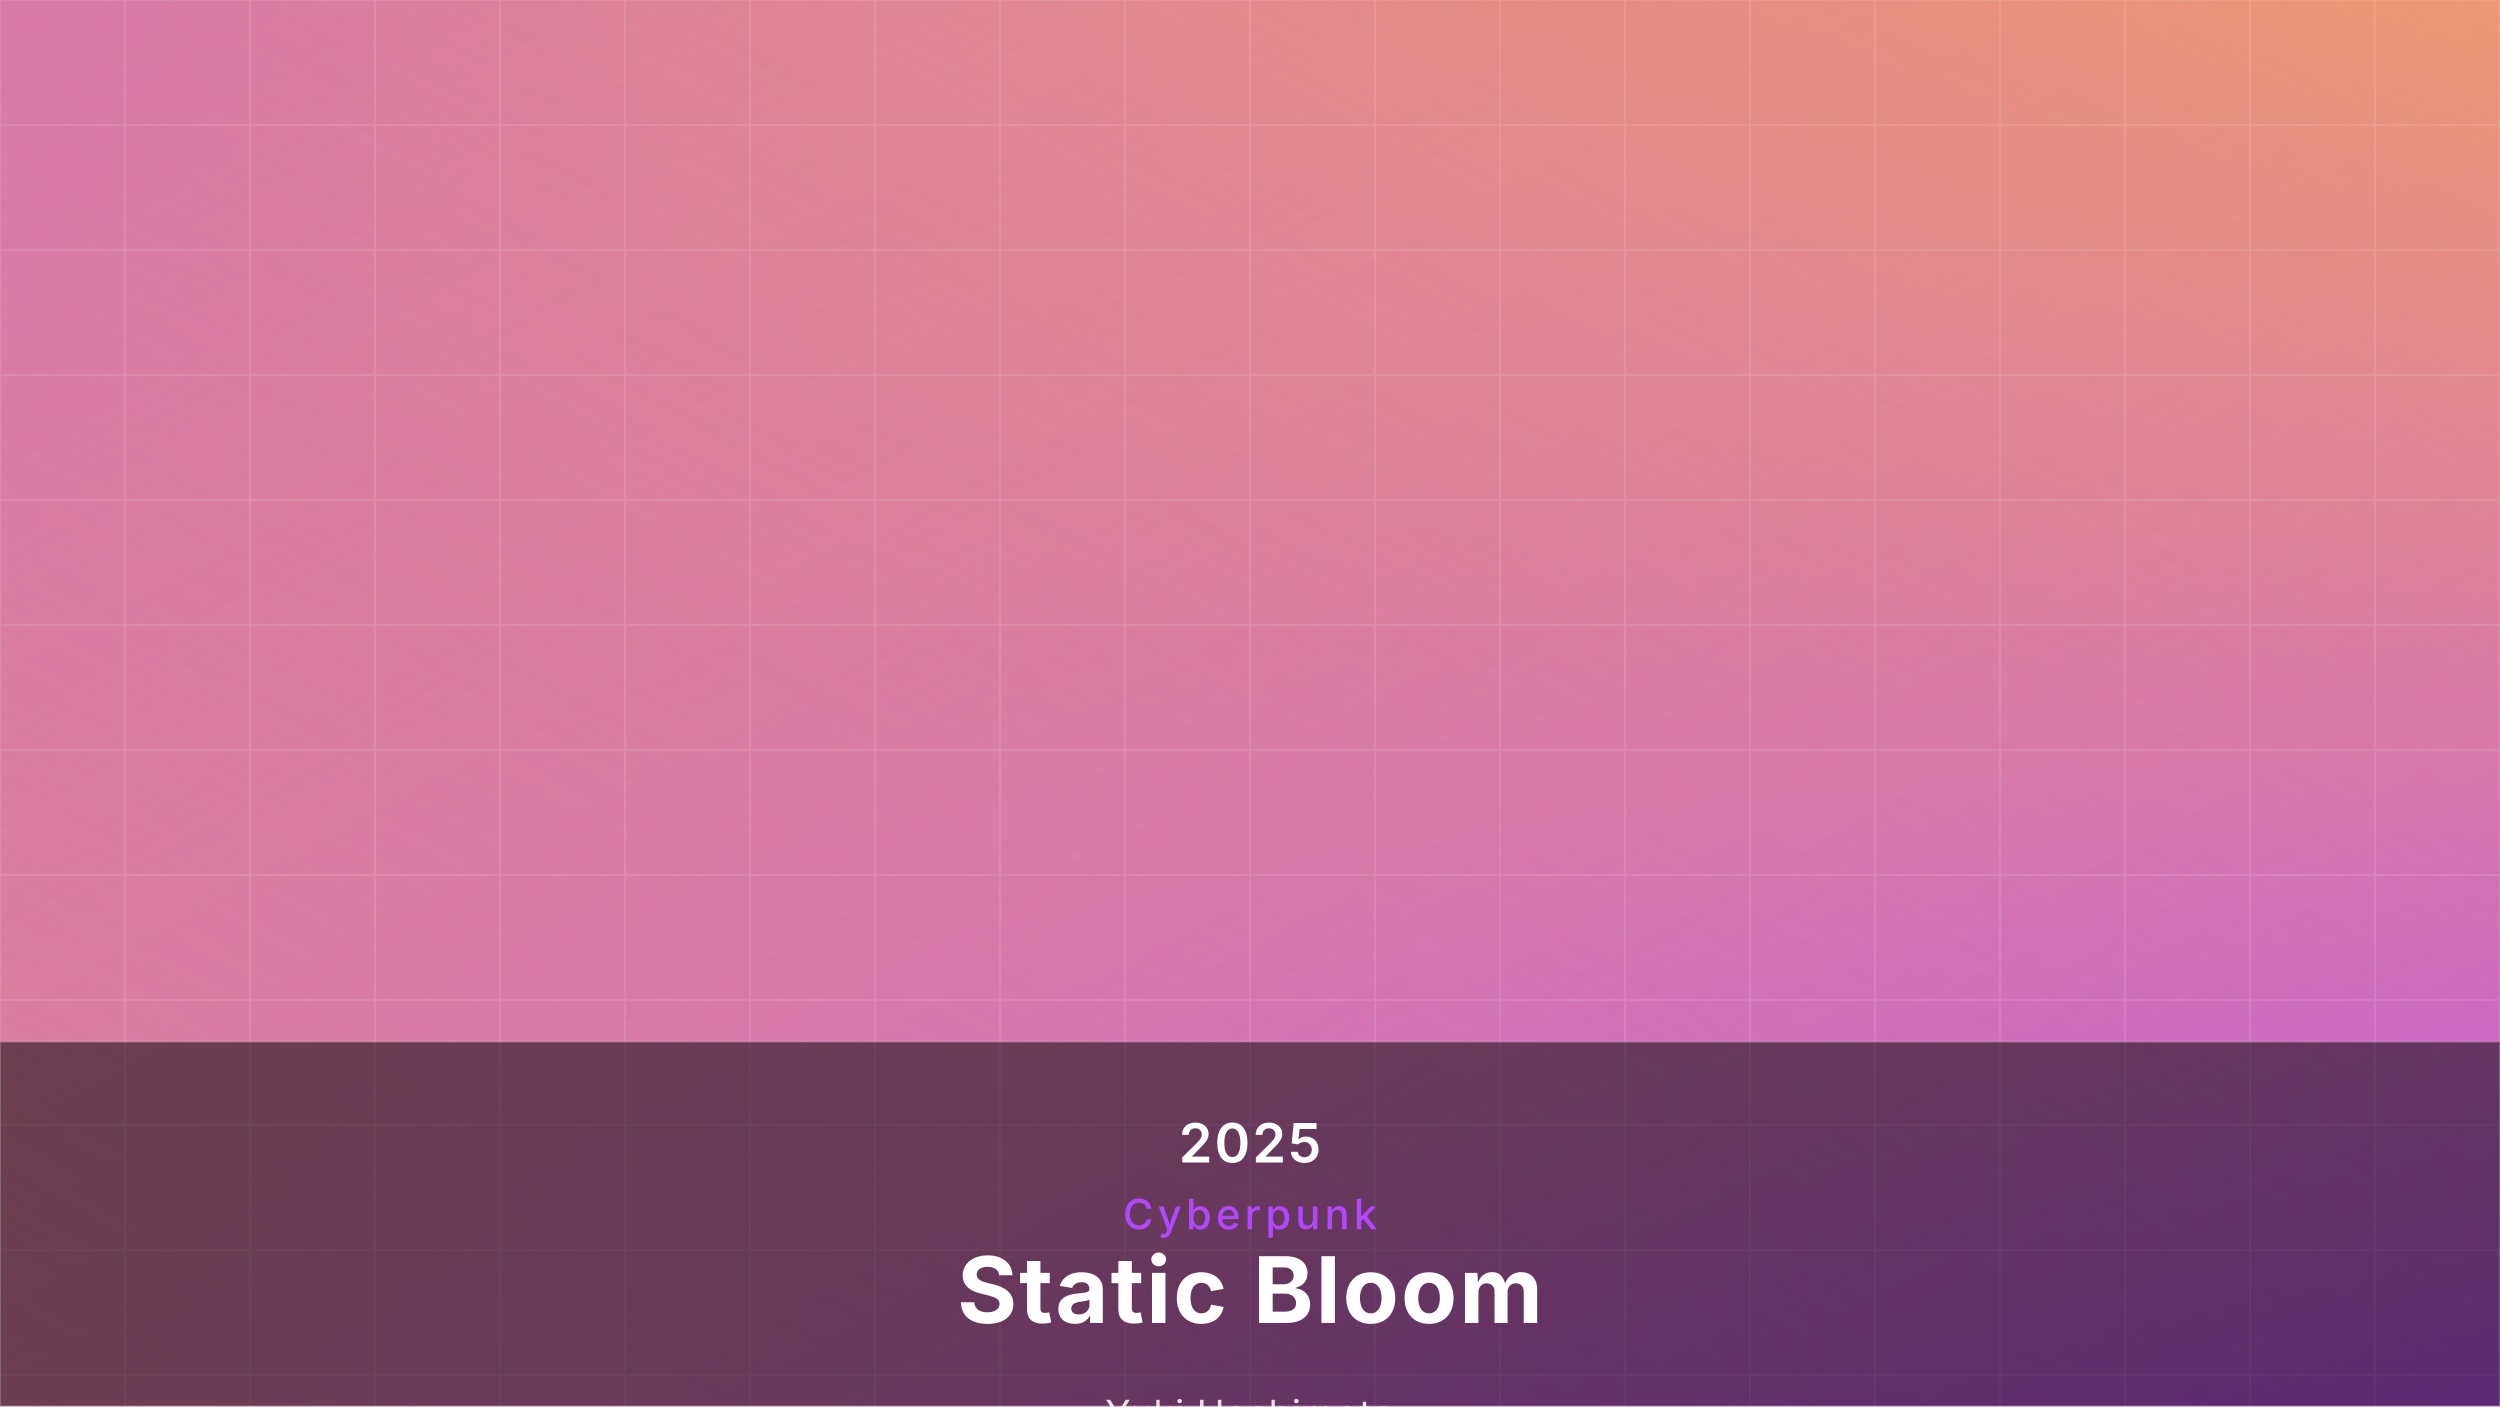
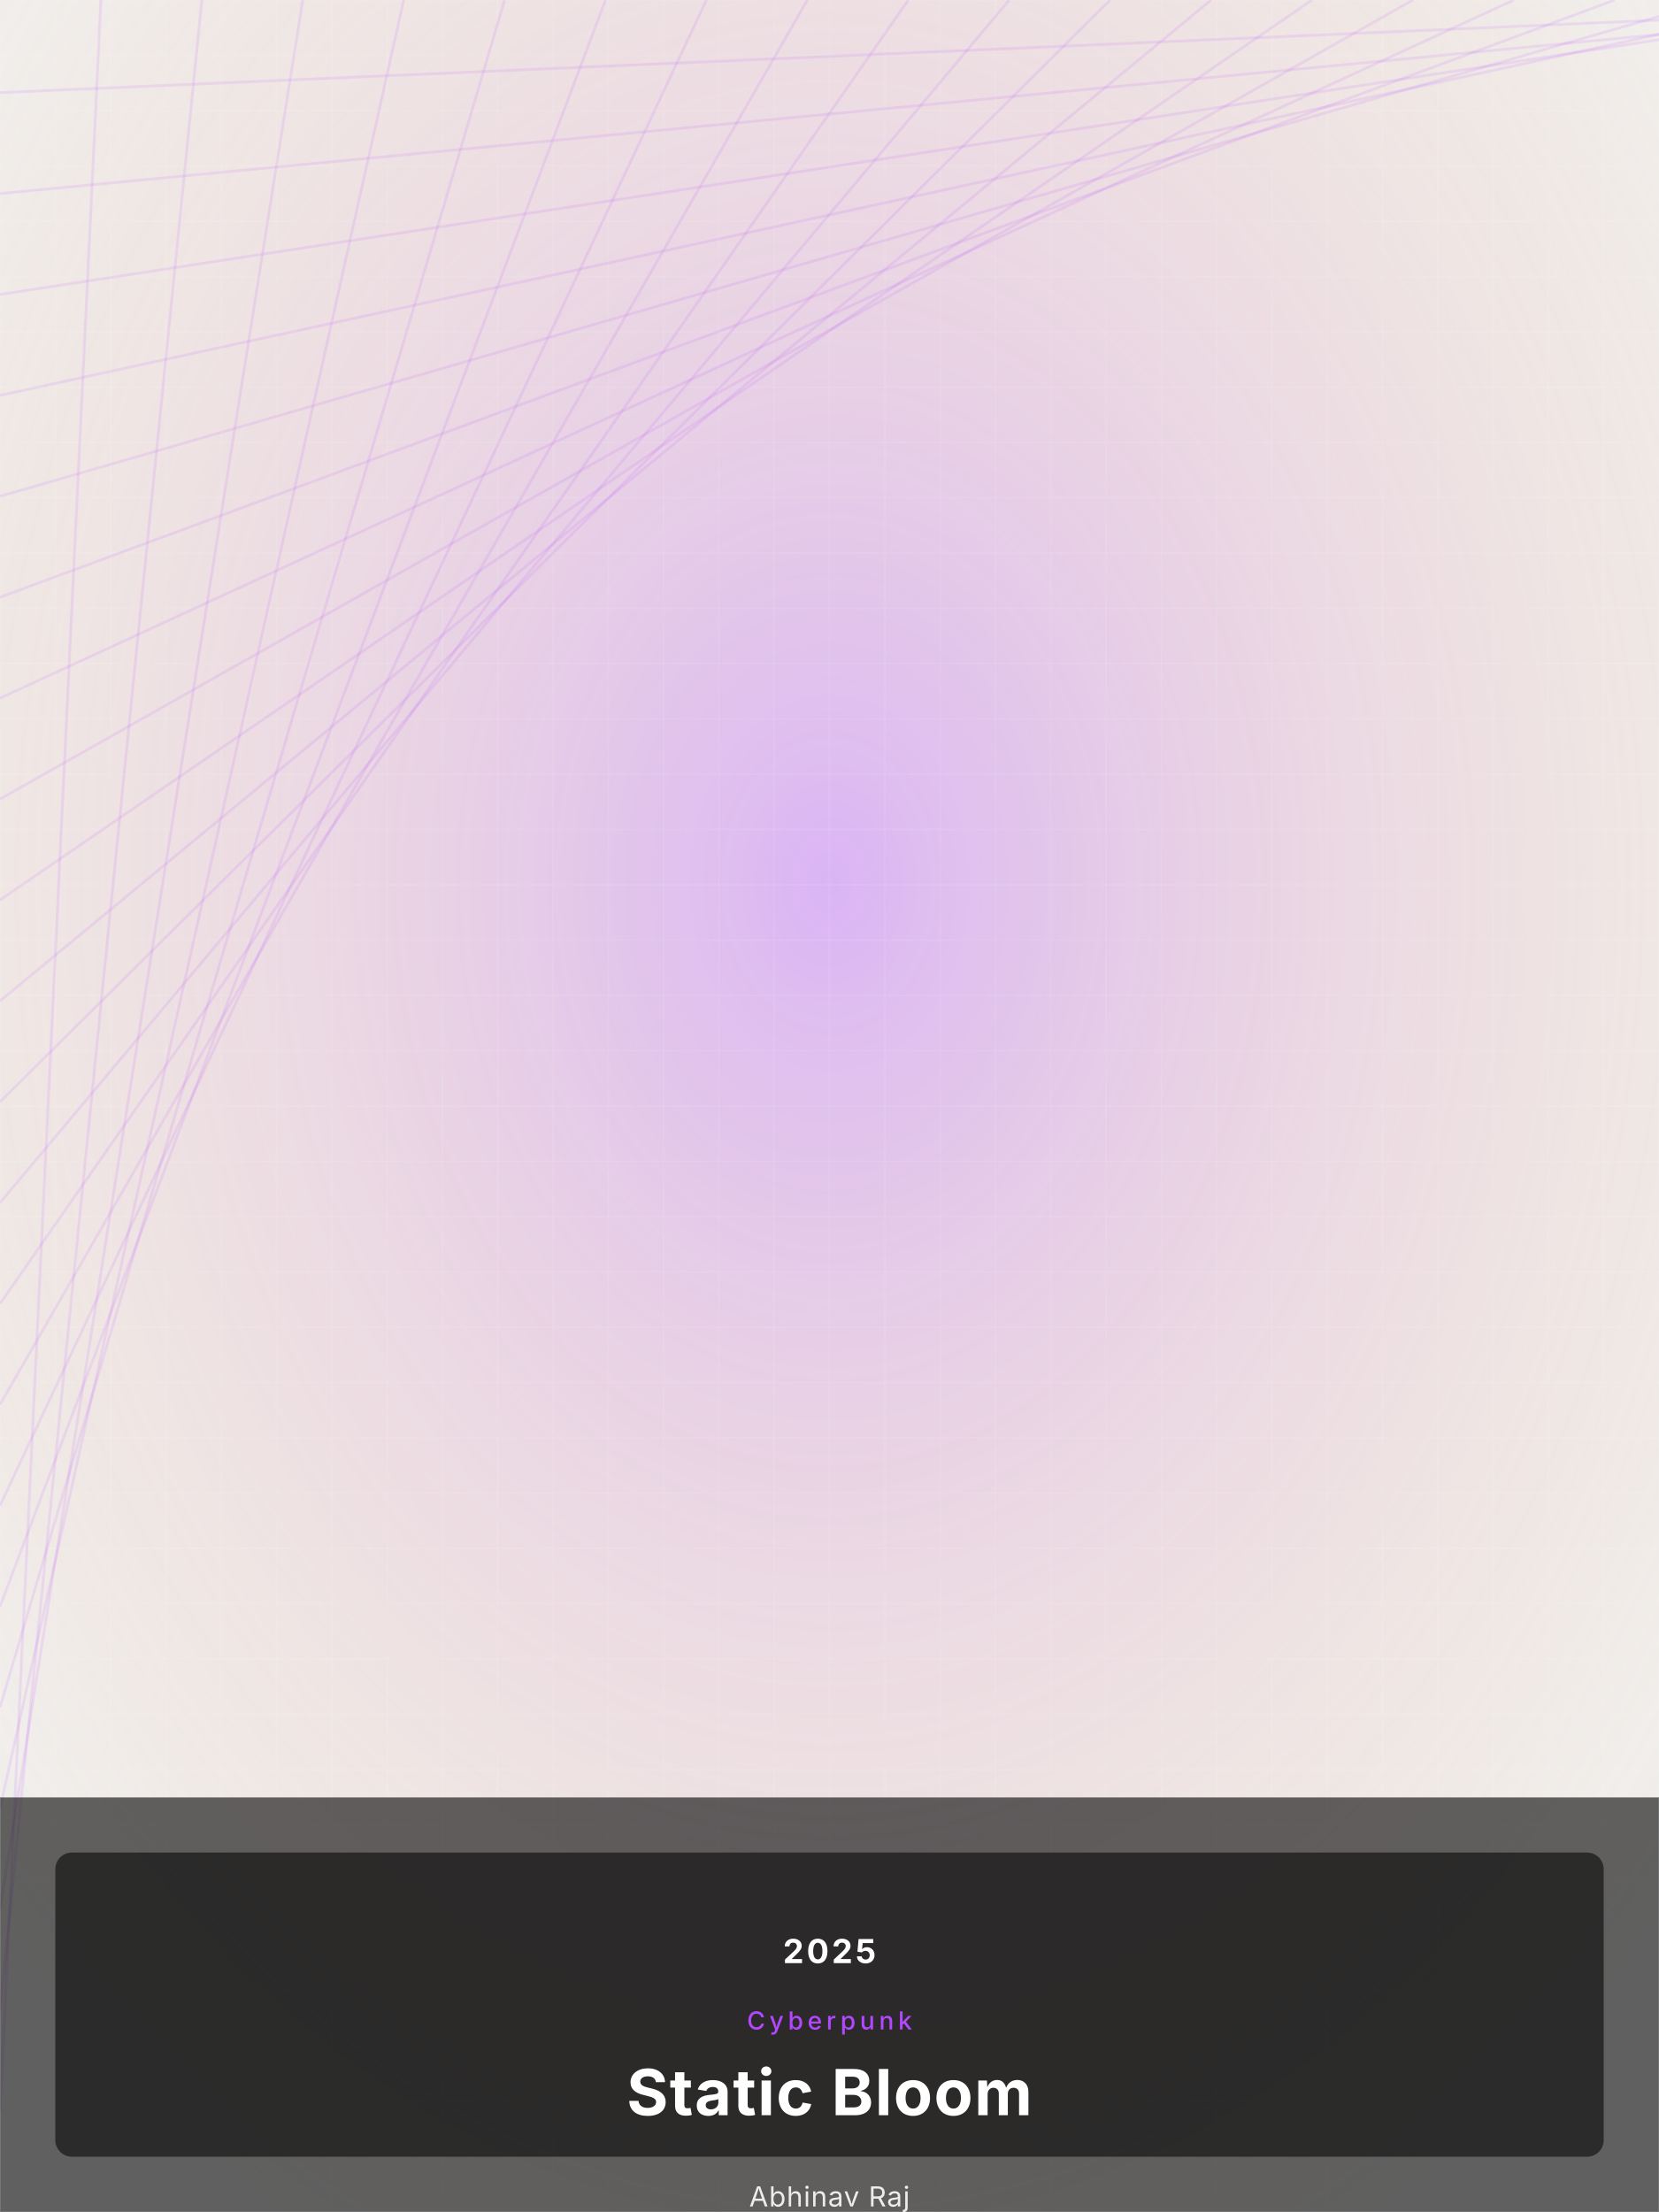
- <svg xmlns="http://www.w3.org/2000/svg" width="1200" height="675" viewBox="0 0 1200 675">
+ <svg xmlns="http://www.w3.org/2000/svg" width="1200" height="1600" viewBox="0 0 1200 1600">
  <defs>
-     <linearGradient id="bg" x1="0" y1="0" x2="1" y2="1">
-       <stop offset="0" stop-color="#ffb347" />
-       <stop offset="1" stop-color="#b347ff" />
-     </linearGradient>
-     <linearGradient id="glow1" x1="0" y1="0" x2="1" y2="1">
-       <stop offset="0" stop-color="#b347ff" stop-opacity="0.55" />
+     <radialGradient id="radial" cx="50%" cy="40%" r="70%">
+       <stop offset="0" stop-color="#b347ff" stop-opacity="0.35" />
      <stop offset="1" stop-color="#ffb347" stop-opacity="0" />
-     </linearGradient>
-     <linearGradient id="glow2" x1="1" y1="0" x2="0" y2="1">
-       <stop offset="0" stop-color="#ffb347" stop-opacity="0.5" />
-       <stop offset="1" stop-color="#b347ff" stop-opacity="0" />
-     </linearGradient>
+     </radialGradient>
+     <filter id="blur" x="-30%" y="-30%" width="160%" height="160%">
+       <feGaussianBlur stdDeviation="18" />
+     </filter>
+     <filter id="blur2" x="-30%" y="-30%" width="160%" height="160%">
+       <feGaussianBlur stdDeviation="6" />
+     </filter>
    <clipPath id="clip">
-       <rect x="0" y="0" width="1200" height="675" />
+       <rect x="0" y="0" width="1200" height="1600" />
    </clipPath>
  </defs>
-   <rect width="1200" height="675" fill="url(#bg)" />
-   <rect width="1200" height="675" fill="url(#glow1)" />
-   <rect width="1200" height="675" fill="url(#glow2)" />
-   <g opacity="0.10">
-     <line x1="0" y1="0" x2="0" y2="675" stroke="white" stroke-width="1" />
-     <line x1="60" y1="0" x2="60" y2="675" stroke="white" stroke-width="1" />
-     <line x1="120" y1="0" x2="120" y2="675" stroke="white" stroke-width="1" />
-     <line x1="180" y1="0" x2="180" y2="675" stroke="white" stroke-width="1" />
-     <line x1="240" y1="0" x2="240" y2="675" stroke="white" stroke-width="1" />
-     <line x1="300" y1="0" x2="300" y2="675" stroke="white" stroke-width="1" />
-     <line x1="360" y1="0" x2="360" y2="675" stroke="white" stroke-width="1" />
-     <line x1="420" y1="0" x2="420" y2="675" stroke="white" stroke-width="1" />
-     <line x1="480" y1="0" x2="480" y2="675" stroke="white" stroke-width="1" />
-     <line x1="540" y1="0" x2="540" y2="675" stroke="white" stroke-width="1" />
-     <line x1="600" y1="0" x2="600" y2="675" stroke="white" stroke-width="1" />
-     <line x1="660" y1="0" x2="660" y2="675" stroke="white" stroke-width="1" />
-     <line x1="720" y1="0" x2="720" y2="675" stroke="white" stroke-width="1" />
-     <line x1="780" y1="0" x2="780" y2="675" stroke="white" stroke-width="1" />
-     <line x1="840" y1="0" x2="840" y2="675" stroke="white" stroke-width="1" />
-     <line x1="900" y1="0" x2="900" y2="675" stroke="white" stroke-width="1" />
-     <line x1="960" y1="0" x2="960" y2="675" stroke="white" stroke-width="1" />
-     <line x1="1020" y1="0" x2="1020" y2="675" stroke="white" stroke-width="1" />
-     <line x1="1080" y1="0" x2="1080" y2="675" stroke="white" stroke-width="1" />
-     <line x1="1140" y1="0" x2="1140" y2="675" stroke="white" stroke-width="1" />
-     <line x1="1200" y1="0" x2="1200" y2="675" stroke="white" stroke-width="1" />
-     <line x1="0" y1="0" x2="1200" y2="0" stroke="white" stroke-width="1" />
-     <line x1="0" y1="60" x2="1200" y2="60" stroke="white" stroke-width="1" />
-     <line x1="0" y1="120" x2="1200" y2="120" stroke="white" stroke-width="1" />
-     <line x1="0" y1="180" x2="1200" y2="180" stroke="white" stroke-width="1" />
-     <line x1="0" y1="240" x2="1200" y2="240" stroke="white" stroke-width="1" />
-     <line x1="0" y1="300" x2="1200" y2="300" stroke="white" stroke-width="1" />
-     <line x1="0" y1="360" x2="1200" y2="360" stroke="white" stroke-width="1" />
-     <line x1="0" y1="420" x2="1200" y2="420" stroke="white" stroke-width="1" />
-     <line x1="0" y1="480" x2="1200" y2="480" stroke="white" stroke-width="1" />
-     <line x1="0" y1="540" x2="1200" y2="540" stroke="white" stroke-width="1" />
-     <line x1="0" y1="600" x2="1200" y2="600" stroke="white" stroke-width="1" />
-     <line x1="0" y1="660" x2="1200" y2="660" stroke="white" stroke-width="1" />
+   <rect width="1200" height="1600" fill="url(#bg)" />
+   <rect width="1200" height="1600" fill="url(#radial)" />
+   <rect width="1200" height="1600" fill="url(#glow1)" filter="url(#blur)" opacity="0.55" />
+   <rect width="1200" height="1600" fill="url(#glow2)" filter="url(#blur)" opacity="0.45" />
+   <g>
+     <line x1="0" y1="0" x2="0" y2="1600" stroke="white" stroke-width="1" opacity="0.08" />
+     <line x1="40" y1="0" x2="40" y2="1600" stroke="white" stroke-width="1" opacity="0.08" />
+     <line x1="80" y1="0" x2="80" y2="1600" stroke="white" stroke-width="1" opacity="0.08" />
+     <line x1="120" y1="0" x2="120" y2="1600" stroke="white" stroke-width="1" opacity="0.08" />
+     <line x1="160" y1="0" x2="160" y2="1600" stroke="white" stroke-width="1" opacity="0.08" />
+     <line x1="200" y1="0" x2="200" y2="1600" stroke="white" stroke-width="1" opacity="0.08" />
+     <line x1="240" y1="0" x2="240" y2="1600" stroke="white" stroke-width="1" opacity="0.08" />
+     <line x1="280" y1="0" x2="280" y2="1600" stroke="white" stroke-width="1" opacity="0.08" />
+     <line x1="320" y1="0" x2="320" y2="1600" stroke="white" stroke-width="1" opacity="0.08" />
+     <line x1="360" y1="0" x2="360" y2="1600" stroke="white" stroke-width="1" opacity="0.08" />
+     <line x1="400" y1="0" x2="400" y2="1600" stroke="white" stroke-width="1" opacity="0.08" />
+     <line x1="440" y1="0" x2="440" y2="1600" stroke="white" stroke-width="1" opacity="0.08" />
+     <line x1="480" y1="0" x2="480" y2="1600" stroke="white" stroke-width="1" opacity="0.08" />
+     <line x1="520" y1="0" x2="520" y2="1600" stroke="white" stroke-width="1" opacity="0.08" />
+     <line x1="560" y1="0" x2="560" y2="1600" stroke="white" stroke-width="1" opacity="0.08" />
+     <line x1="600" y1="0" x2="600" y2="1600" stroke="white" stroke-width="1" opacity="0.08" />
+     <line x1="640" y1="0" x2="640" y2="1600" stroke="white" stroke-width="1" opacity="0.08" />
+     <line x1="680" y1="0" x2="680" y2="1600" stroke="white" stroke-width="1" opacity="0.08" />
+     <line x1="720" y1="0" x2="720" y2="1600" stroke="white" stroke-width="1" opacity="0.08" />
+     <line x1="760" y1="0" x2="760" y2="1600" stroke="white" stroke-width="1" opacity="0.08" />
+     <line x1="800" y1="0" x2="800" y2="1600" stroke="white" stroke-width="1" opacity="0.08" />
+     <line x1="840" y1="0" x2="840" y2="1600" stroke="white" stroke-width="1" opacity="0.08" />
+     <line x1="880" y1="0" x2="880" y2="1600" stroke="white" stroke-width="1" opacity="0.08" />
+     <line x1="920" y1="0" x2="920" y2="1600" stroke="white" stroke-width="1" opacity="0.08" />
+     <line x1="960" y1="0" x2="960" y2="1600" stroke="white" stroke-width="1" opacity="0.08" />
+     <line x1="1000" y1="0" x2="1000" y2="1600" stroke="white" stroke-width="1" opacity="0.08" />
+     <line x1="1040" y1="0" x2="1040" y2="1600" stroke="white" stroke-width="1" opacity="0.08" />
+     <line x1="1080" y1="0" x2="1080" y2="1600" stroke="white" stroke-width="1" opacity="0.08" />
+     <line x1="1120" y1="0" x2="1120" y2="1600" stroke="white" stroke-width="1" opacity="0.08" />
+     <line x1="1160" y1="0" x2="1160" y2="1600" stroke="white" stroke-width="1" opacity="0.08" />
+     <line x1="1200" y1="0" x2="1200" y2="1600" stroke="white" stroke-width="1" opacity="0.08" />
+     <line x1="0" y1="0" x2="1200" y2="0" stroke="white" stroke-width="1" opacity="0.08" />
+     <line x1="0" y1="40" x2="1200" y2="40" stroke="white" stroke-width="1" opacity="0.08" />
+     <line x1="0" y1="80" x2="1200" y2="80" stroke="white" stroke-width="1" opacity="0.08" />
+     <line x1="0" y1="120" x2="1200" y2="120" stroke="white" stroke-width="1" opacity="0.08" />
+     <line x1="0" y1="160" x2="1200" y2="160" stroke="white" stroke-width="1" opacity="0.08" />
+     <line x1="0" y1="200" x2="1200" y2="200" stroke="white" stroke-width="1" opacity="0.08" />
+     <line x1="0" y1="240" x2="1200" y2="240" stroke="white" stroke-width="1" opacity="0.08" />
+     <line x1="0" y1="280" x2="1200" y2="280" stroke="white" stroke-width="1" opacity="0.08" />
+     <line x1="0" y1="320" x2="1200" y2="320" stroke="white" stroke-width="1" opacity="0.08" />
+     <line x1="0" y1="360" x2="1200" y2="360" stroke="white" stroke-width="1" opacity="0.08" />
+     <line x1="0" y1="400" x2="1200" y2="400" stroke="white" stroke-width="1" opacity="0.08" />
+     <line x1="0" y1="440" x2="1200" y2="440" stroke="white" stroke-width="1" opacity="0.08" />
+     <line x1="0" y1="480" x2="1200" y2="480" stroke="white" stroke-width="1" opacity="0.08" />
+     <line x1="0" y1="520" x2="1200" y2="520" stroke="white" stroke-width="1" opacity="0.08" />
+     <line x1="0" y1="560" x2="1200" y2="560" stroke="white" stroke-width="1" opacity="0.08" />
+     <line x1="0" y1="600" x2="1200" y2="600" stroke="white" stroke-width="1" opacity="0.08" />
+     <line x1="0" y1="640" x2="1200" y2="640" stroke="white" stroke-width="1" opacity="0.08" />
+     <line x1="0" y1="680" x2="1200" y2="680" stroke="white" stroke-width="1" opacity="0.08" />
+     <line x1="0" y1="720" x2="1200" y2="720" stroke="white" stroke-width="1" opacity="0.08" />
+     <line x1="0" y1="760" x2="1200" y2="760" stroke="white" stroke-width="1" opacity="0.08" />
+     <line x1="0" y1="800" x2="1200" y2="800" stroke="white" stroke-width="1" opacity="0.08" />
+     <line x1="0" y1="840" x2="1200" y2="840" stroke="white" stroke-width="1" opacity="0.08" />
+     <line x1="0" y1="880" x2="1200" y2="880" stroke="white" stroke-width="1" opacity="0.08" />
+     <line x1="0" y1="920" x2="1200" y2="920" stroke="white" stroke-width="1" opacity="0.08" />
+     <line x1="0" y1="960" x2="1200" y2="960" stroke="white" stroke-width="1" opacity="0.08" />
+     <line x1="0" y1="1000" x2="1200" y2="1000" stroke="white" stroke-width="1" opacity="0.08" />
+     <line x1="0" y1="1040" x2="1200" y2="1040" stroke="white" stroke-width="1" opacity="0.08" />
+     <line x1="0" y1="1080" x2="1200" y2="1080" stroke="white" stroke-width="1" opacity="0.08" />
+     <line x1="0" y1="1120" x2="1200" y2="1120" stroke="white" stroke-width="1" opacity="0.08" />
+     <line x1="0" y1="1160" x2="1200" y2="1160" stroke="white" stroke-width="1" opacity="0.08" />
+     <line x1="0" y1="1200" x2="1200" y2="1200" stroke="white" stroke-width="1" opacity="0.08" />
+     <line x1="0" y1="1240" x2="1200" y2="1240" stroke="white" stroke-width="1" opacity="0.08" />
+     <line x1="0" y1="1280" x2="1200" y2="1280" stroke="white" stroke-width="1" opacity="0.08" />
+     <line x1="0" y1="1320" x2="1200" y2="1320" stroke="white" stroke-width="1" opacity="0.08" />
+     <line x1="0" y1="1360" x2="1200" y2="1360" stroke="white" stroke-width="1" opacity="0.08" />
+     <line x1="0" y1="1400" x2="1200" y2="1400" stroke="white" stroke-width="1" opacity="0.08" />
+     <line x1="0" y1="1440" x2="1200" y2="1440" stroke="white" stroke-width="1" opacity="0.08" />
+     <line x1="0" y1="1480" x2="1200" y2="1480" stroke="white" stroke-width="1" opacity="0.08" />
+     <line x1="0" y1="1520" x2="1200" y2="1520" stroke="white" stroke-width="1" opacity="0.08" />
+     <line x1="0" y1="1560" x2="1200" y2="1560" stroke="white" stroke-width="1" opacity="0.08" />
+     <line x1="0" y1="1600" x2="1200" y2="1600" stroke="white" stroke-width="1" opacity="0.08" />
  </g>
-   <rect x="0" y="500" width="1200" height="175" fill="rgba(0,0,0,0.5)" />
-   <rect x="0" y="500" width="1200" height="175" fill="none" stroke="rgba(255,255,255,0.18)" stroke-width="1" />
-   <text x="600" y="558" text-anchor="middle" font-family="Inter, Arial, sans-serif" font-size="26" font-weight="600" fill="white" letter-spacing="1">2025</text>
-   <text x="600" y="590" text-anchor="middle" font-family="Space Grotesk, Inter, Arial, sans-serif" font-size="20" font-weight="500" fill="#b347ff" letter-spacing="2" text-transform="uppercase">Cyberpunk</text>
-   <text x="600" y="635" text-anchor="middle" font-family="Space Grotesk, Inter, Arial, sans-serif" font-size="44" font-weight="700" fill="white" letter-spacing="1">Static Bloom</text>
-   <text x="600" y="685" text-anchor="middle" font-family="Inter, Arial, sans-serif" font-size="18" font-weight="400" fill="rgba(255,255,255,0.85)" letter-spacing="0.5">Yuki Hashimoto</text>
+   <g>
+     <line x1="73" y1="0" x2="0" y2="1527" stroke="#b347ff" stroke-width="2" opacity="0.12" />
+     <line x1="146" y1="0" x2="0" y2="1454" stroke="#b347ff" stroke-width="2" opacity="0.12" />
+     <line x1="219" y1="0" x2="0" y2="1381" stroke="#b347ff" stroke-width="2" opacity="0.12" />
+     <line x1="292" y1="0" x2="0" y2="1308" stroke="#b347ff" stroke-width="2" opacity="0.12" />
+     <line x1="365" y1="0" x2="0" y2="1235" stroke="#b347ff" stroke-width="2" opacity="0.12" />
+     <line x1="438" y1="0" x2="0" y2="1162" stroke="#b347ff" stroke-width="2" opacity="0.12" />
+     <line x1="511" y1="0" x2="0" y2="1089" stroke="#b347ff" stroke-width="2" opacity="0.12" />
+     <line x1="584" y1="0" x2="0" y2="1016" stroke="#b347ff" stroke-width="2" opacity="0.12" />
+     <line x1="657" y1="0" x2="0" y2="943" stroke="#b347ff" stroke-width="2" opacity="0.12" />
+     <line x1="730" y1="0" x2="0" y2="870" stroke="#b347ff" stroke-width="2" opacity="0.12" />
+     <line x1="803" y1="0" x2="0" y2="797" stroke="#b347ff" stroke-width="2" opacity="0.12" />
+     <line x1="876" y1="0" x2="0" y2="724" stroke="#b347ff" stroke-width="2" opacity="0.12" />
+     <line x1="949" y1="0" x2="0" y2="651" stroke="#b347ff" stroke-width="2" opacity="0.12" />
+     <line x1="1022" y1="0" x2="0" y2="578" stroke="#b347ff" stroke-width="2" opacity="0.12" />
+     <line x1="1095" y1="0" x2="0" y2="505" stroke="#b347ff" stroke-width="2" opacity="0.12" />
+     <line x1="1168" y1="0" x2="0" y2="432" stroke="#b347ff" stroke-width="2" opacity="0.12" />
+     <line x1="1241" y1="0" x2="0" y2="359" stroke="#b347ff" stroke-width="2" opacity="0.12" />
+     <line x1="1314" y1="0" x2="0" y2="286" stroke="#b347ff" stroke-width="2" opacity="0.12" />
+     <line x1="1387" y1="0" x2="0" y2="213" stroke="#b347ff" stroke-width="2" opacity="0.12" />
+     <line x1="1460" y1="0" x2="0" y2="140" stroke="#b347ff" stroke-width="2" opacity="0.12" />
+     <line x1="1533" y1="0" x2="0" y2="67" stroke="#b347ff" stroke-width="2" opacity="0.12" />
+   </g>
+   <rect x="0" y="1300" width="1200" height="300" fill="rgba(0,0,0,0.6)" />
+   <rect x="0" y="1300" width="1200" height="300" fill="none" stroke="rgba(255,255,255,0.18)" stroke-width="1" />
+   <rect x="40" y="1340" width="1120" height="220" rx="12" fill="#000" opacity="0.55" />
+   <text x="600" y="1420" text-anchor="middle" font-family="Space Grotesk, Inter, Arial, sans-serif" font-size="24" font-weight="700" fill="white" letter-spacing="2">2025</text>
+   <text x="600" y="1468" text-anchor="middle" font-family="Space Grotesk, Inter, Arial, sans-serif" font-size="18" font-weight="500" fill="#b347ff" letter-spacing="3" text-transform="uppercase">Cyberpunk</text>
+   <text x="600" y="1530" text-anchor="middle" font-family="Space Grotesk, Inter, Arial, sans-serif" font-size="46" font-weight="700" fill="white" letter-spacing="1">Static Bloom</text>
+   <text x="600" y="1596" text-anchor="middle" font-family="Inter, Arial, sans-serif" font-size="20" font-weight="400" fill="rgba(255,255,255,0.88)" letter-spacing="0.5">Abhinav Raj</text>
</svg>
